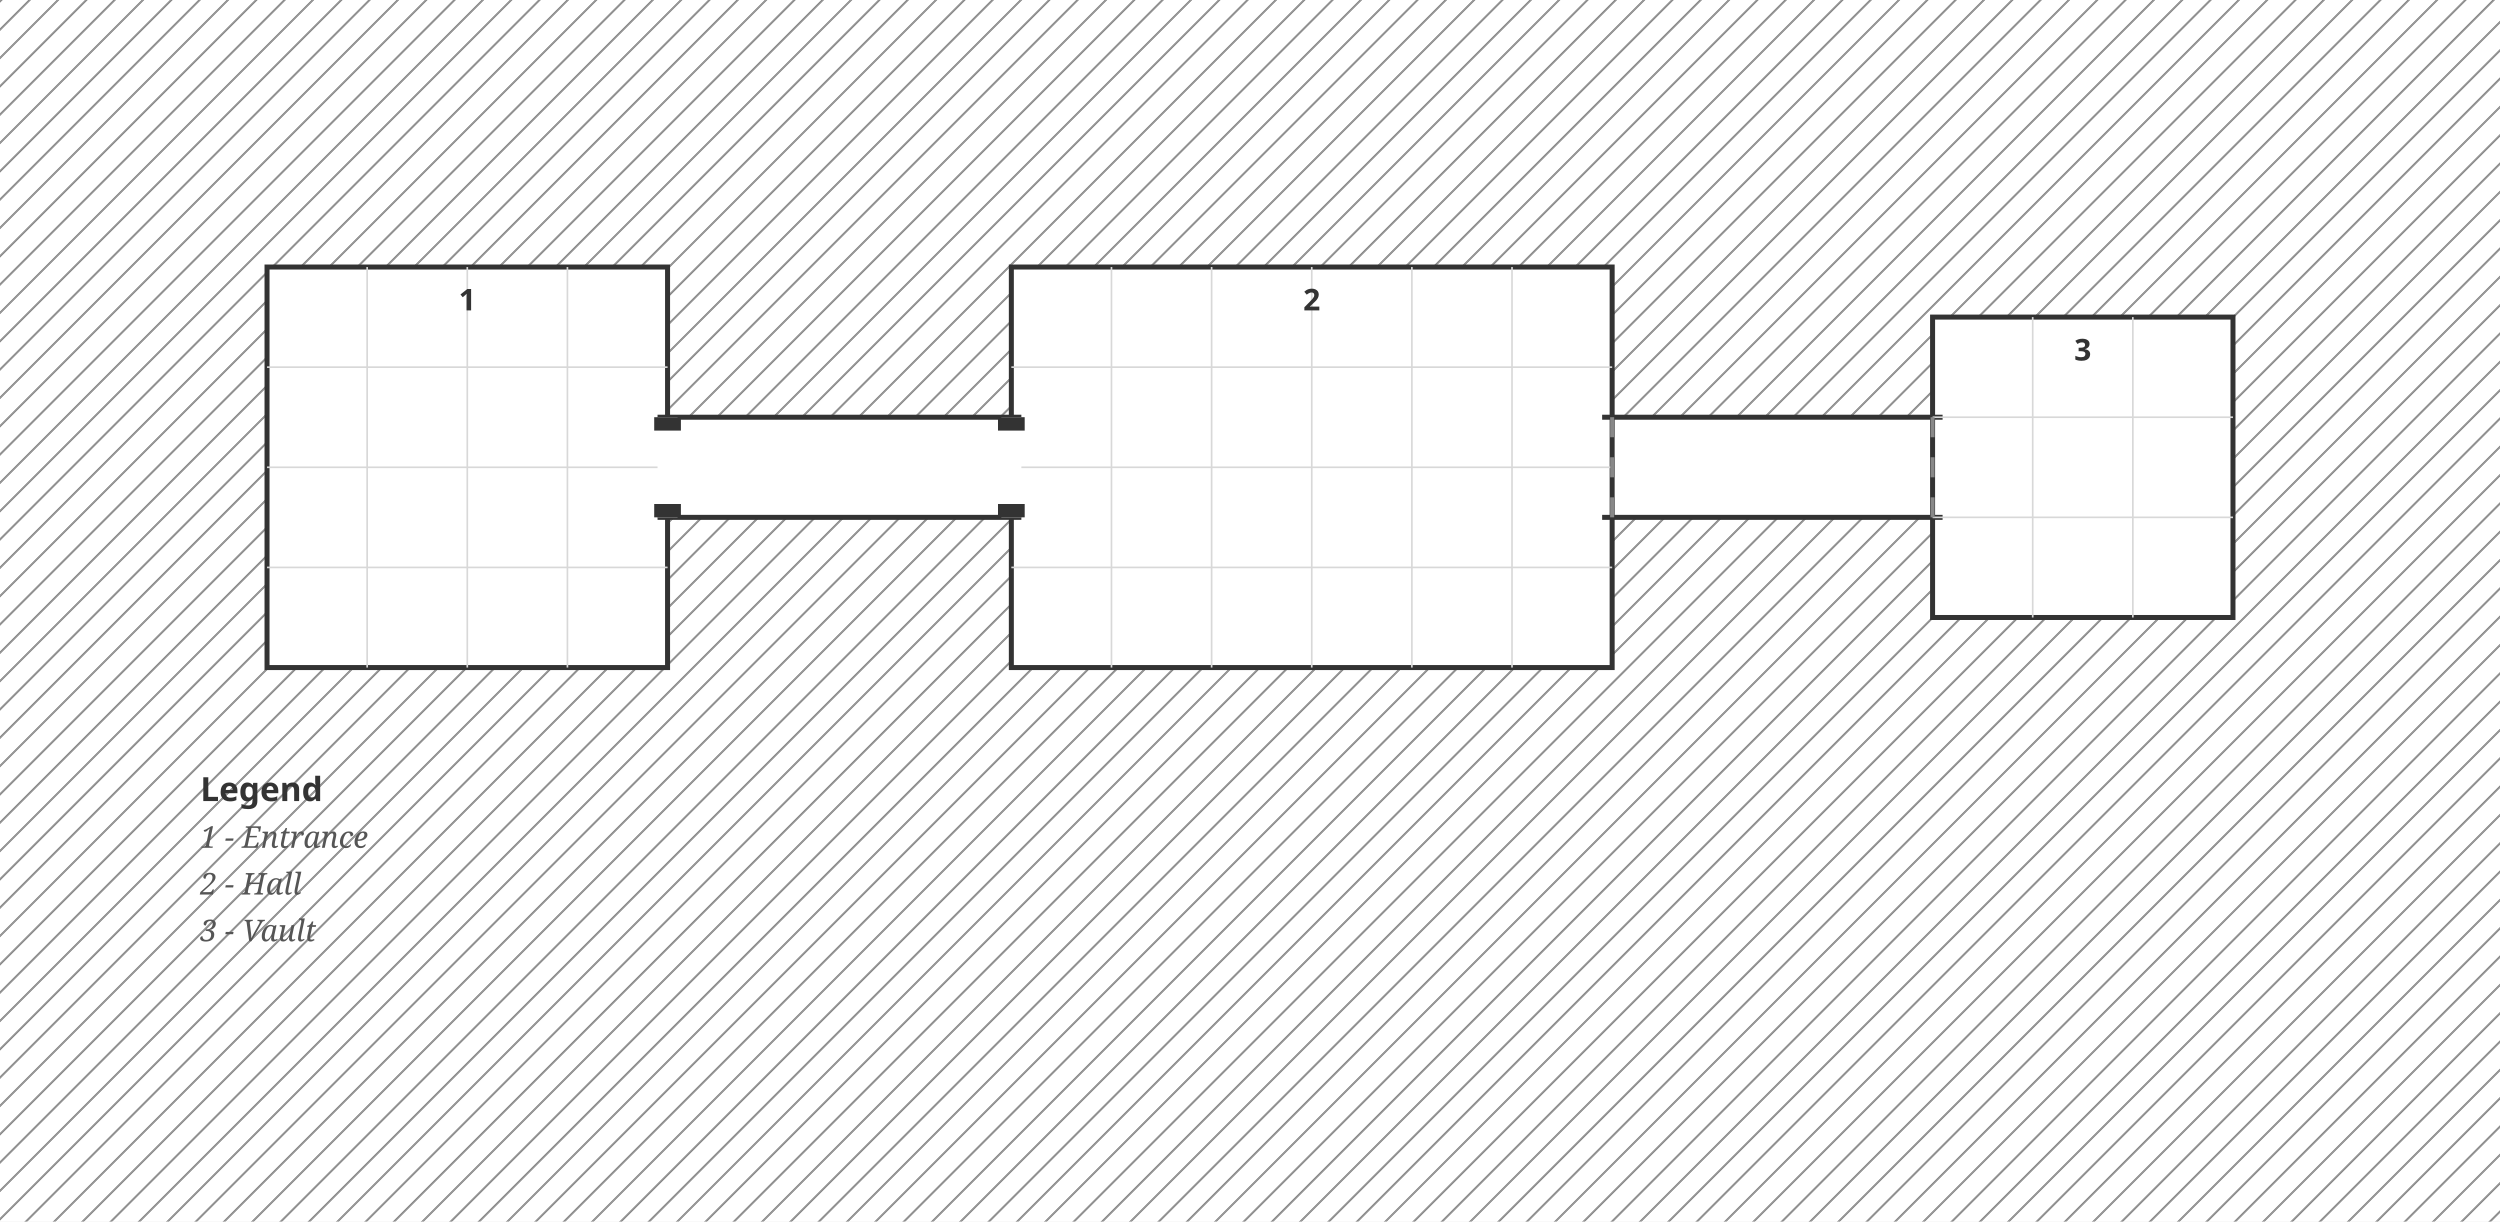
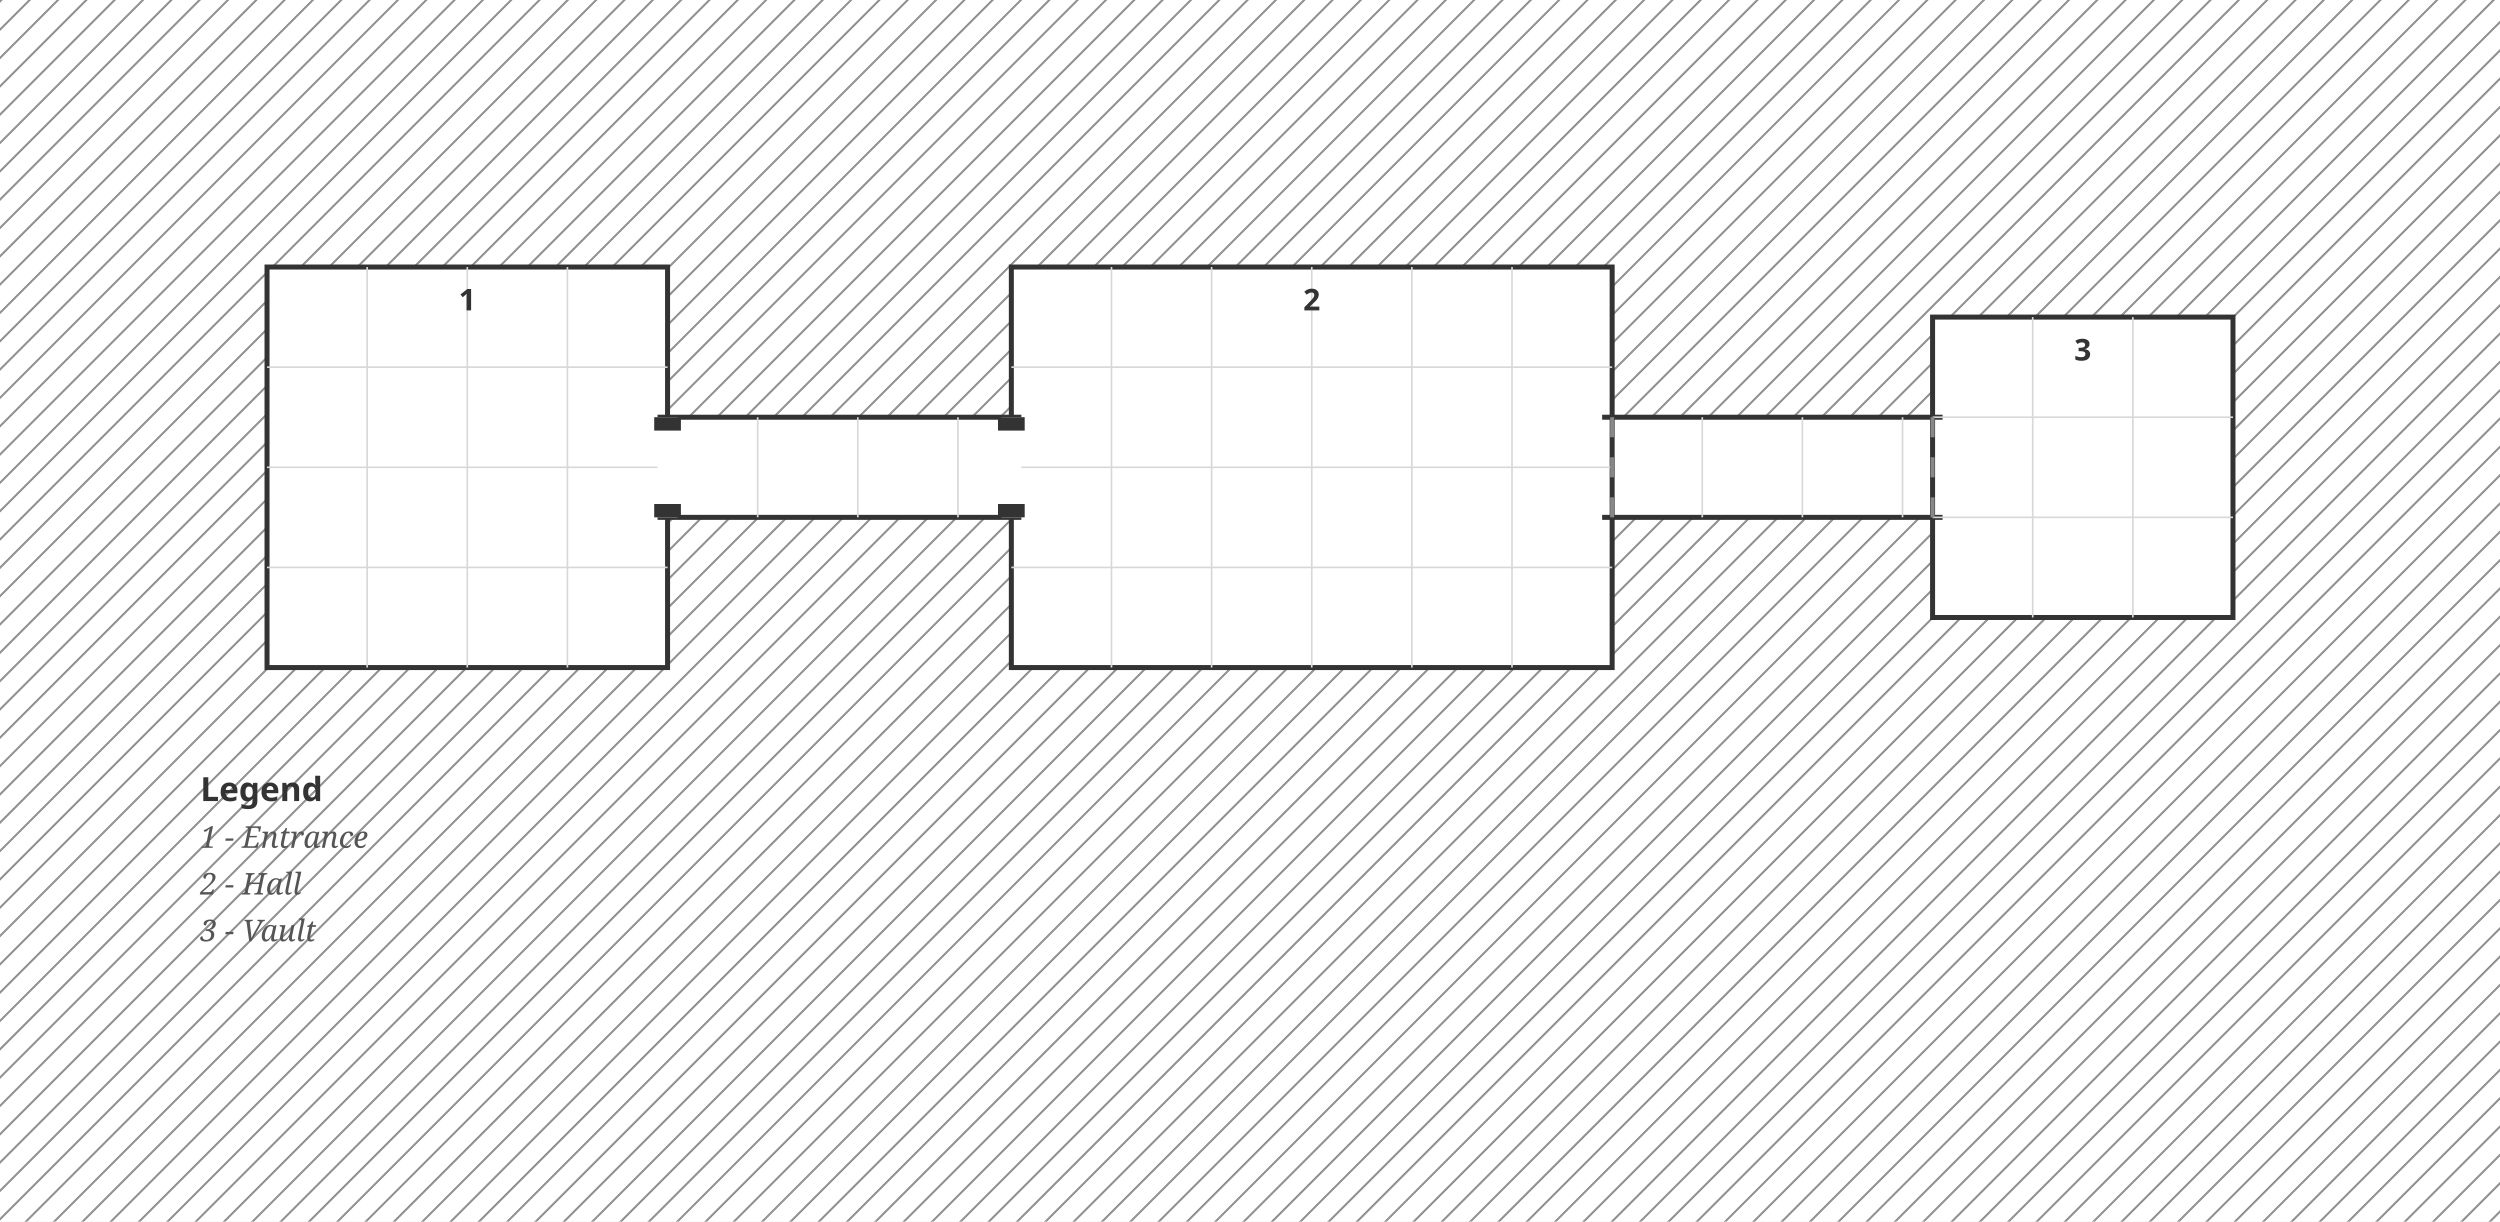
<svg xmlns="http://www.w3.org/2000/svg" viewBox="-140 -140 749 366" width="749" height="366">
  <defs>
    <pattern id="hatch" width="6" height="6" patternTransform="rotate(45 0 0)" patternUnits="userSpaceOnUse">
      <line x1="0" y1="0" x2="0" y2="6" stroke="#888" stroke-width="1.2" />
    </pattern>
    <symbol id="door-open" viewBox="0 0 30 30">
      <rect x="0" y="12" width="30" height="6" fill="white" />
      <rect x="0" y="11" width="4" height="8" fill="#333" />
      <rect x="26" y="11" width="4" height="8" fill="#333" />
    </symbol>
+     <symbol id="door-closed" viewBox="0 0 30 30">
+       <rect x="0" y="12" width="30" height="6" fill="white" />
+       <rect x="2" y="13" width="26" height="4" fill="#333" />
+     </symbol>
    <symbol id="door-locked" viewBox="0 0 30 30">
      <rect x="0" y="12" width="30" height="6" fill="white" />
      <rect x="2" y="11" width="26" height="8" fill="#333" />
      <rect x="4" y="13" width="22" height="4" fill="white" />
    </symbol>
    <symbol id="door-secret" viewBox="0 0 30 30">
      <line x1="0" y1="15" x2="30" y2="15" stroke="#888" stroke-width="1.2" stroke-dasharray="6,6" />
-     </symbol>
-     <symbol id="door-barred" viewBox="0 0 30 30">
-       <rect x="0" y="12" width="30" height="6" fill="white" />
-       <rect x="2" y="11" width="26" height="8" fill="#555" />
-       <line x1="8" y1="11" x2="8" y2="19" stroke="white" stroke-width="2" />
-       <line x1="15" y1="11" x2="15" y2="19" stroke="white" stroke-width="2" />
-       <line x1="22" y1="11" x2="22" y2="19" stroke="white" stroke-width="2" />
-     </symbol>
-     <symbol id="door-double" viewBox="0 0 30 30">
-       <rect x="0" y="12" width="30" height="6" fill="white" />
-       <rect x="0" y="11" width="3" height="8" fill="#333" />
-       <rect x="27" y="11" width="3" height="8" fill="#333" />
-       <line x1="15" y1="11" x2="15" y2="19" stroke="#333" stroke-width="1" />
-       <circle cx="11" cy="15" r="1.5" fill="#333" />
-       <circle cx="19" cy="15" r="1.5" fill="#333" />
-     </symbol>
-     <symbol id="door-doorway" viewBox="0 0 30 30">
-       <rect x="0" y="12" width="30" height="6" fill="white" />
-     </symbol>
-     <symbol id="door-portcullis" viewBox="0 0 30 30">
-       <rect x="0" y="12" width="30" height="6" fill="white" />
-       <rect x="0" y="11" width="4" height="8" fill="#333" />
-       <rect x="26" y="11" width="4" height="8" fill="#333" />
-       <line x1="9" y1="11" x2="9" y2="19" stroke="#333" stroke-width="1.2" />
-       <line x1="15" y1="11" x2="15" y2="19" stroke="#333" stroke-width="1.2" />
-       <line x1="21" y1="11" x2="21" y2="19" stroke="#333" stroke-width="1.2" />
    </symbol>
    <symbol id="feat-ladder" viewBox="0 0 30 30">
      <line x1="8" y1="3" x2="8" y2="27" stroke="#333" stroke-width="1.5" />
      <line x1="22" y1="3" x2="22" y2="27" stroke="#333" stroke-width="1.5" />
      <line x1="8" y1="7" x2="22" y2="7" stroke="#333" stroke-width="1" />
      <line x1="8" y1="13" x2="22" y2="13" stroke="#333" stroke-width="1" />
      <line x1="8" y1="19" x2="22" y2="19" stroke="#333" stroke-width="1" />
      <line x1="8" y1="25" x2="22" y2="25" stroke="#333" stroke-width="1" />
    </symbol>
    <symbol id="feat-pillar" viewBox="0 0 30 30">
      <circle cx="15" cy="15" r="10" fill="#666" stroke="#333" stroke-width="1" />
      <circle cx="15" cy="15" r="7" fill="#888" />
    </symbol>
    <symbol id="feat-statue" viewBox="0 0 30 30">
      <polygon points="15,3 27,15 15,27 3,15" fill="#ccc" stroke="#333" stroke-width="1.2" />
      <line x1="15" y1="7" x2="15" y2="23" stroke="#333" stroke-width="0.8" />
      <line x1="7" y1="15" x2="23" y2="15" stroke="#333" stroke-width="0.8" />
    </symbol>
    <symbol id="feat-pool" viewBox="0 0 30 30">
      <rect x="2" y="2" width="26" height="26" rx="8" fill="white" stroke="#99c" stroke-width="1" />
      <path d="M 6 10 Q 10 7 14 10 Q 18 13 22 10" fill="none" stroke="#99c" stroke-width="1.2" />
      <path d="M 6 16 Q 10 13 14 16 Q 18 19 22 16" fill="none" stroke="#99c" stroke-width="1.2" />
      <path d="M 6 22 Q 10 19 14 22 Q 18 25 22 22" fill="none" stroke="#99c" stroke-width="1.2" />
    </symbol>
    <symbol id="feat-stream" viewBox="0 0 30 30">
      <path d="M 0 12 Q 5 8 10 14 Q 15 20 20 14 Q 25 8 30 12" fill="none" stroke="#99c" stroke-width="1.8" />
      <path d="M 0 18 Q 5 14 10 20 Q 15 26 20 20 Q 25 14 30 18" fill="none" stroke="#99c" stroke-width="1.8" />
    </symbol>
    <symbol id="feat-stalactite" viewBox="0 0 30 30">
      <polygon points="7,2  4,16  10,16" fill="#666" />
      <polygon points="15,2 12,13  18,13" fill="#666" />
      <polygon points="23,2 20,18  26,18" fill="#666" />
    </symbol>
    <symbol id="feat-stalagmite" viewBox="0 0 30 30">
      <polygon points="7,28  4,14  10,14" fill="#666" />
      <polygon points="15,28 12,17  18,17" fill="#666" />
      <polygon points="23,28 20,12  26,12" fill="#666" />
    </symbol>
    <symbol id="feat-crevasse" viewBox="0 0 30 30">
      <polygon points="0,15 5,10 9,16 13,8 17,18 21,9 25,16 30,15 30,20 25,20 21,14 17,23 13,13 9,21 5,15 0,20" fill="#555" stroke="#333" stroke-width="0.5" />
    </symbol>
    <symbol id="feat-window" viewBox="0 0 30 6">
      <rect x="0" y="0" width="30" height="6" fill="white" />
      <rect x="0" y="1" width="8" height="4" fill="#cce" stroke="#99c" stroke-width="0.5" />
      <rect x="11" y="1" width="8" height="4" fill="#cce" stroke="#99c" stroke-width="0.5" />
      <rect x="22" y="1" width="8" height="4" fill="#cce" stroke="#99c" stroke-width="0.5" />
    </symbol>
    <symbol id="feat-arrow-slit" viewBox="0 0 30 6">
      <rect x="0" y="0" width="30" height="6" fill="white" />
      <rect x="12" y="1" width="6" height="4" fill="#555" />
-     </symbol>
-     <symbol id="feat-exit" viewBox="0 0 30 6">
-       <rect x="0" y="0" width="30" height="6" fill="white" />
-       <polygon points="12,1 18,1 15,5" fill="#333" />
    </symbol>
    <symbol id="feat-illusory-wall" viewBox="0 0 30 4">
      <line x1="0" y1="2" x2="30" y2="2" stroke="#888" stroke-width="1.5" stroke-dasharray="4,3" />
    </symbol>
    <symbol id="feat-fireplace" viewBox="0 0 30 20">
      <rect x="0" y="0" width="30" height="20" fill="#555" stroke="#333" stroke-width="1" />
      <path d="M 7 19 L 7 8 A 8 8 0 0 1 23 8 L 23 19 Z" fill="white" />
      <path d="M 11 17 Q 15 9 19 17" fill="none" stroke="#c63" stroke-width="1.5" />
    </symbol>
    <symbol id="feat-bed" viewBox="0 0 30 24">
      <rect x="1" y="1" width="28" height="22" fill="white" stroke="#333" stroke-width="1" />
      <rect x="1" y="1" width="28" height="7" fill="#ddd" stroke="#333" stroke-width="0.5" />
      <circle cx="8" cy="5" r="3" fill="white" stroke="#333" stroke-width="0.5" />
      <circle cx="22" cy="5" r="3" fill="white" stroke="#333" stroke-width="0.5" />
    </symbol>
    <symbol id="feat-curtain" viewBox="0 0 30 16">
      <line x1="0" y1="2" x2="30" y2="2" stroke="#333" stroke-width="1.5" />
      <path d="M 0 2 Q 3 14 6 8 Q 9 2 12 14 Q 15 2 18 14 Q 21 2 24 14 Q 27 2 30 8" fill="none" stroke="#333" stroke-width="1.2" />
    </symbol>
  </defs>
  <rect x="-140" y="-140" width="749" height="366" fill="white" />
  <rect x="-140" y="-140" width="749" height="366" fill="url(#hatch)" />
  <rect x="57" y="-15" width="109" height="30" fill="white" />
  <rect x="340" y="-15" width="102" height="30" fill="white" />
  <rect x="-60" y="-60" width="120" height="120" fill="white" />
  <rect x="163" y="-60" width="180" height="120" fill="white" />
  <rect x="439" y="-45" width="90" height="90" fill="white" />
  <line x1="57" y1="-15" x2="166" y2="-15" stroke="#333" stroke-width="1.5" />
  <line x1="57" y1="15" x2="166" y2="15" stroke="#333" stroke-width="1.5" />
  <line x1="340" y1="-15" x2="442" y2="-15" stroke="#333" stroke-width="1.5" />
  <line x1="340" y1="15" x2="442" y2="15" stroke="#333" stroke-width="1.5" />
  <rect x="-60" y="-60" width="120" height="120" fill="none" stroke="#333" stroke-width="1.5" />
  <rect x="163" y="-60" width="180" height="120" fill="none" stroke="#333" stroke-width="1.5" />
  <rect x="439" y="-45" width="90" height="90" fill="none" stroke="#333" stroke-width="1.5" />
  <line x1="-30" y1="-60" x2="-30" y2="60" stroke="#d8d8d8" stroke-width="0.5" />
  <line x1="0" y1="-60" x2="0" y2="60" stroke="#d8d8d8" stroke-width="0.5" />
  <line x1="30" y1="-60" x2="30" y2="60" stroke="#d8d8d8" stroke-width="0.5" />
  <line x1="-60" y1="-30" x2="60" y2="-30" stroke="#d8d8d8" stroke-width="0.5" />
  <line x1="-60" y1="0" x2="60" y2="0" stroke="#d8d8d8" stroke-width="0.5" />
  <line x1="-60" y1="30" x2="60" y2="30" stroke="#d8d8d8" stroke-width="0.5" />
  <line x1="193" y1="-60" x2="193" y2="60" stroke="#d8d8d8" stroke-width="0.5" />
  <line x1="223" y1="-60" x2="223" y2="60" stroke="#d8d8d8" stroke-width="0.5" />
  <line x1="253" y1="-60" x2="253" y2="60" stroke="#d8d8d8" stroke-width="0.5" />
  <line x1="283" y1="-60" x2="283" y2="60" stroke="#d8d8d8" stroke-width="0.5" />
  <line x1="313" y1="-60" x2="313" y2="60" stroke="#d8d8d8" stroke-width="0.5" />
  <line x1="163" y1="-30" x2="343" y2="-30" stroke="#d8d8d8" stroke-width="0.5" />
  <line x1="163" y1="0" x2="343" y2="0" stroke="#d8d8d8" stroke-width="0.5" />
  <line x1="163" y1="30" x2="343" y2="30" stroke="#d8d8d8" stroke-width="0.5" />
  <line x1="469" y1="-45" x2="469" y2="45" stroke="#d8d8d8" stroke-width="0.5" />
  <line x1="499" y1="-45" x2="499" y2="45" stroke="#d8d8d8" stroke-width="0.5" />
  <line x1="439" y1="-15" x2="529" y2="-15" stroke="#d8d8d8" stroke-width="0.5" />
  <line x1="439" y1="15" x2="529" y2="15" stroke="#d8d8d8" stroke-width="0.5" />
+   <line x1="87" y1="-15" x2="87" y2="15" stroke="#d8d8d8" stroke-width="0.5" />
+   <line x1="117" y1="-15" x2="117" y2="15" stroke="#d8d8d8" stroke-width="0.5" />
+   <line x1="147" y1="-15" x2="147" y2="15" stroke="#d8d8d8" stroke-width="0.5" />
+   <line x1="370" y1="-15" x2="370" y2="15" stroke="#d8d8d8" stroke-width="0.5" />
+   <line x1="400" y1="-15" x2="400" y2="15" stroke="#d8d8d8" stroke-width="0.5" />
+   <line x1="430" y1="-15" x2="430" y2="15" stroke="#d8d8d8" stroke-width="0.5" />
  <use href="#door-open" x="45" y="-15" width="30" height="30" preserveAspectRatio="none" transform="rotate(90,60,0)" />
  <use href="#door-open" x="148" y="-15" width="30" height="30" preserveAspectRatio="none" transform="rotate(90,163,0)" />
  <use href="#door-secret" x="328" y="-15" width="30" height="30" preserveAspectRatio="none" transform="rotate(90,343,0)" />
  <use href="#door-secret" x="424" y="-15" width="30" height="30" preserveAspectRatio="none" transform="rotate(90,439,0)" />
  <text x="0" y="-47" text-anchor="middle" dominant-baseline="auto" fill="#333" font-size="9" font-family="sans-serif" font-weight="bold">1</text>
  <text x="253" y="-47" text-anchor="middle" dominant-baseline="auto" fill="#333" font-size="9" font-family="sans-serif" font-weight="bold">2</text>
  <text x="484" y="-32" text-anchor="middle" dominant-baseline="auto" fill="#333" font-size="9" font-family="sans-serif" font-weight="bold">3</text>
  <text x="-80" y="100" fill="#333" font-size="10" font-family="sans-serif" font-weight="bold">Legend</text>
  <text x="-80" y="114" fill="#555" font-size="9" font-family="serif" font-style="italic">1 - Entrance</text>
  <text x="-80" y="128" fill="#555" font-size="9" font-family="serif" font-style="italic">2 - Hall</text>
  <text x="-80" y="142" fill="#555" font-size="9" font-family="serif" font-style="italic">3 - Vault</text>
</svg>
